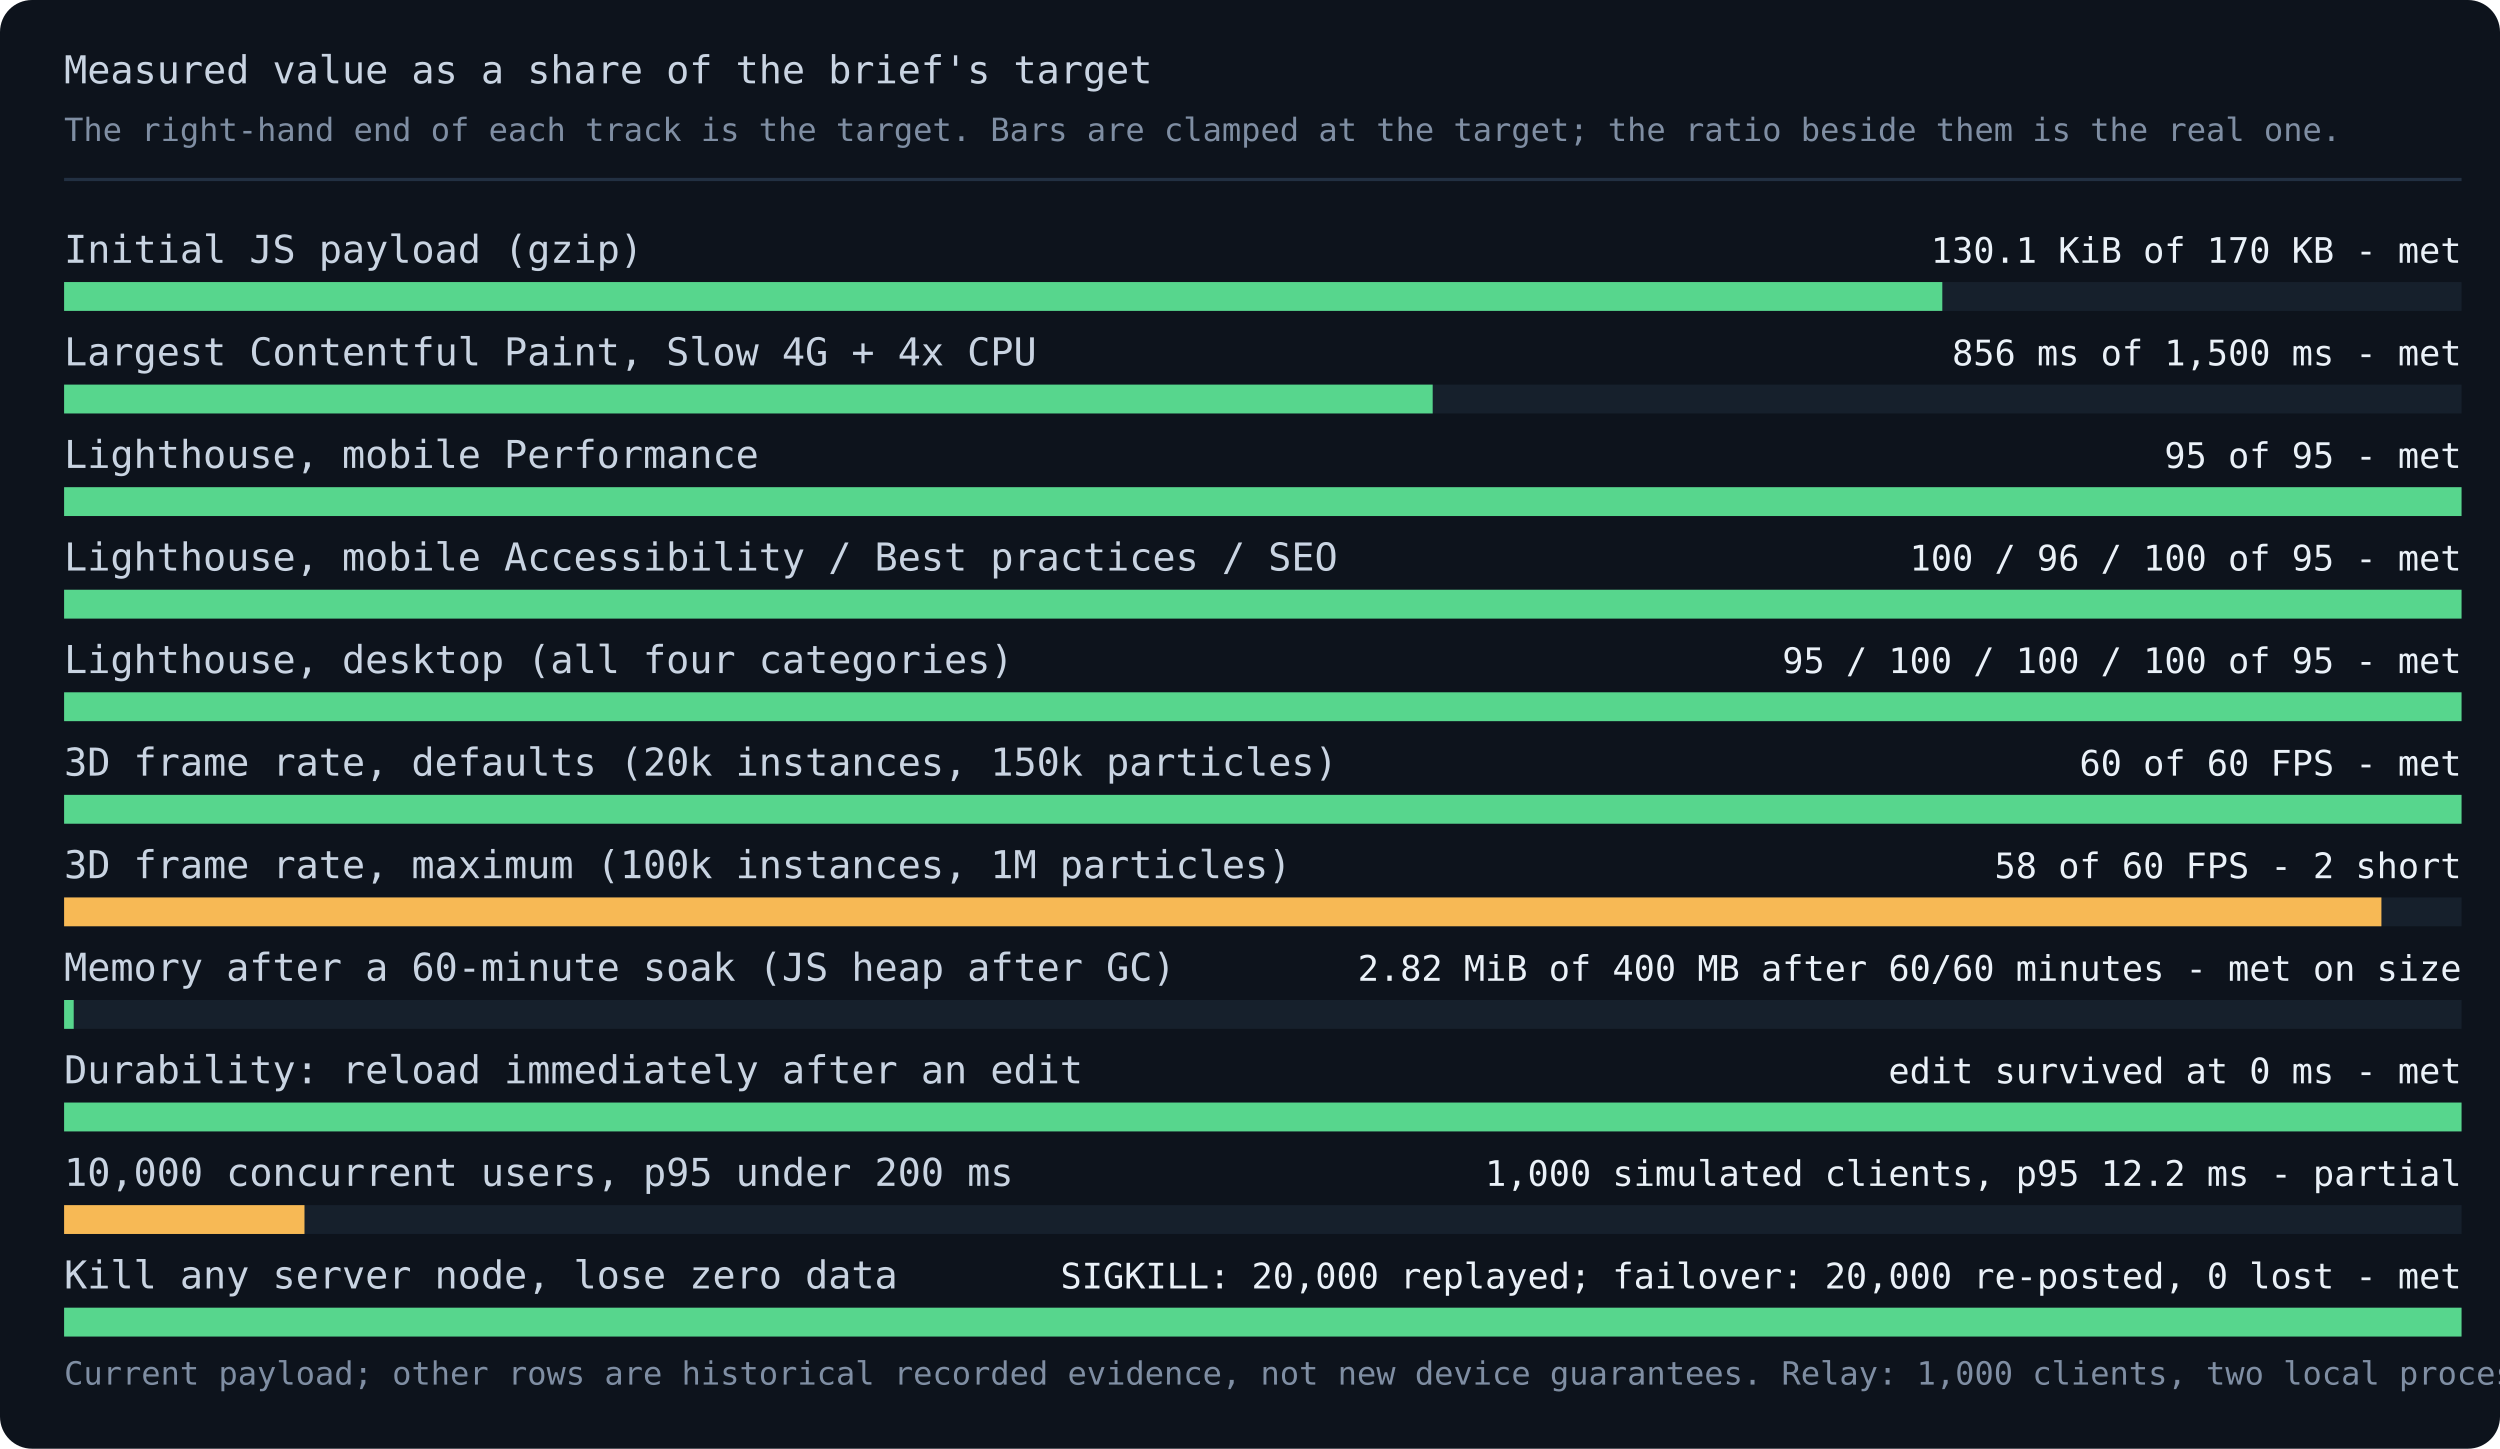
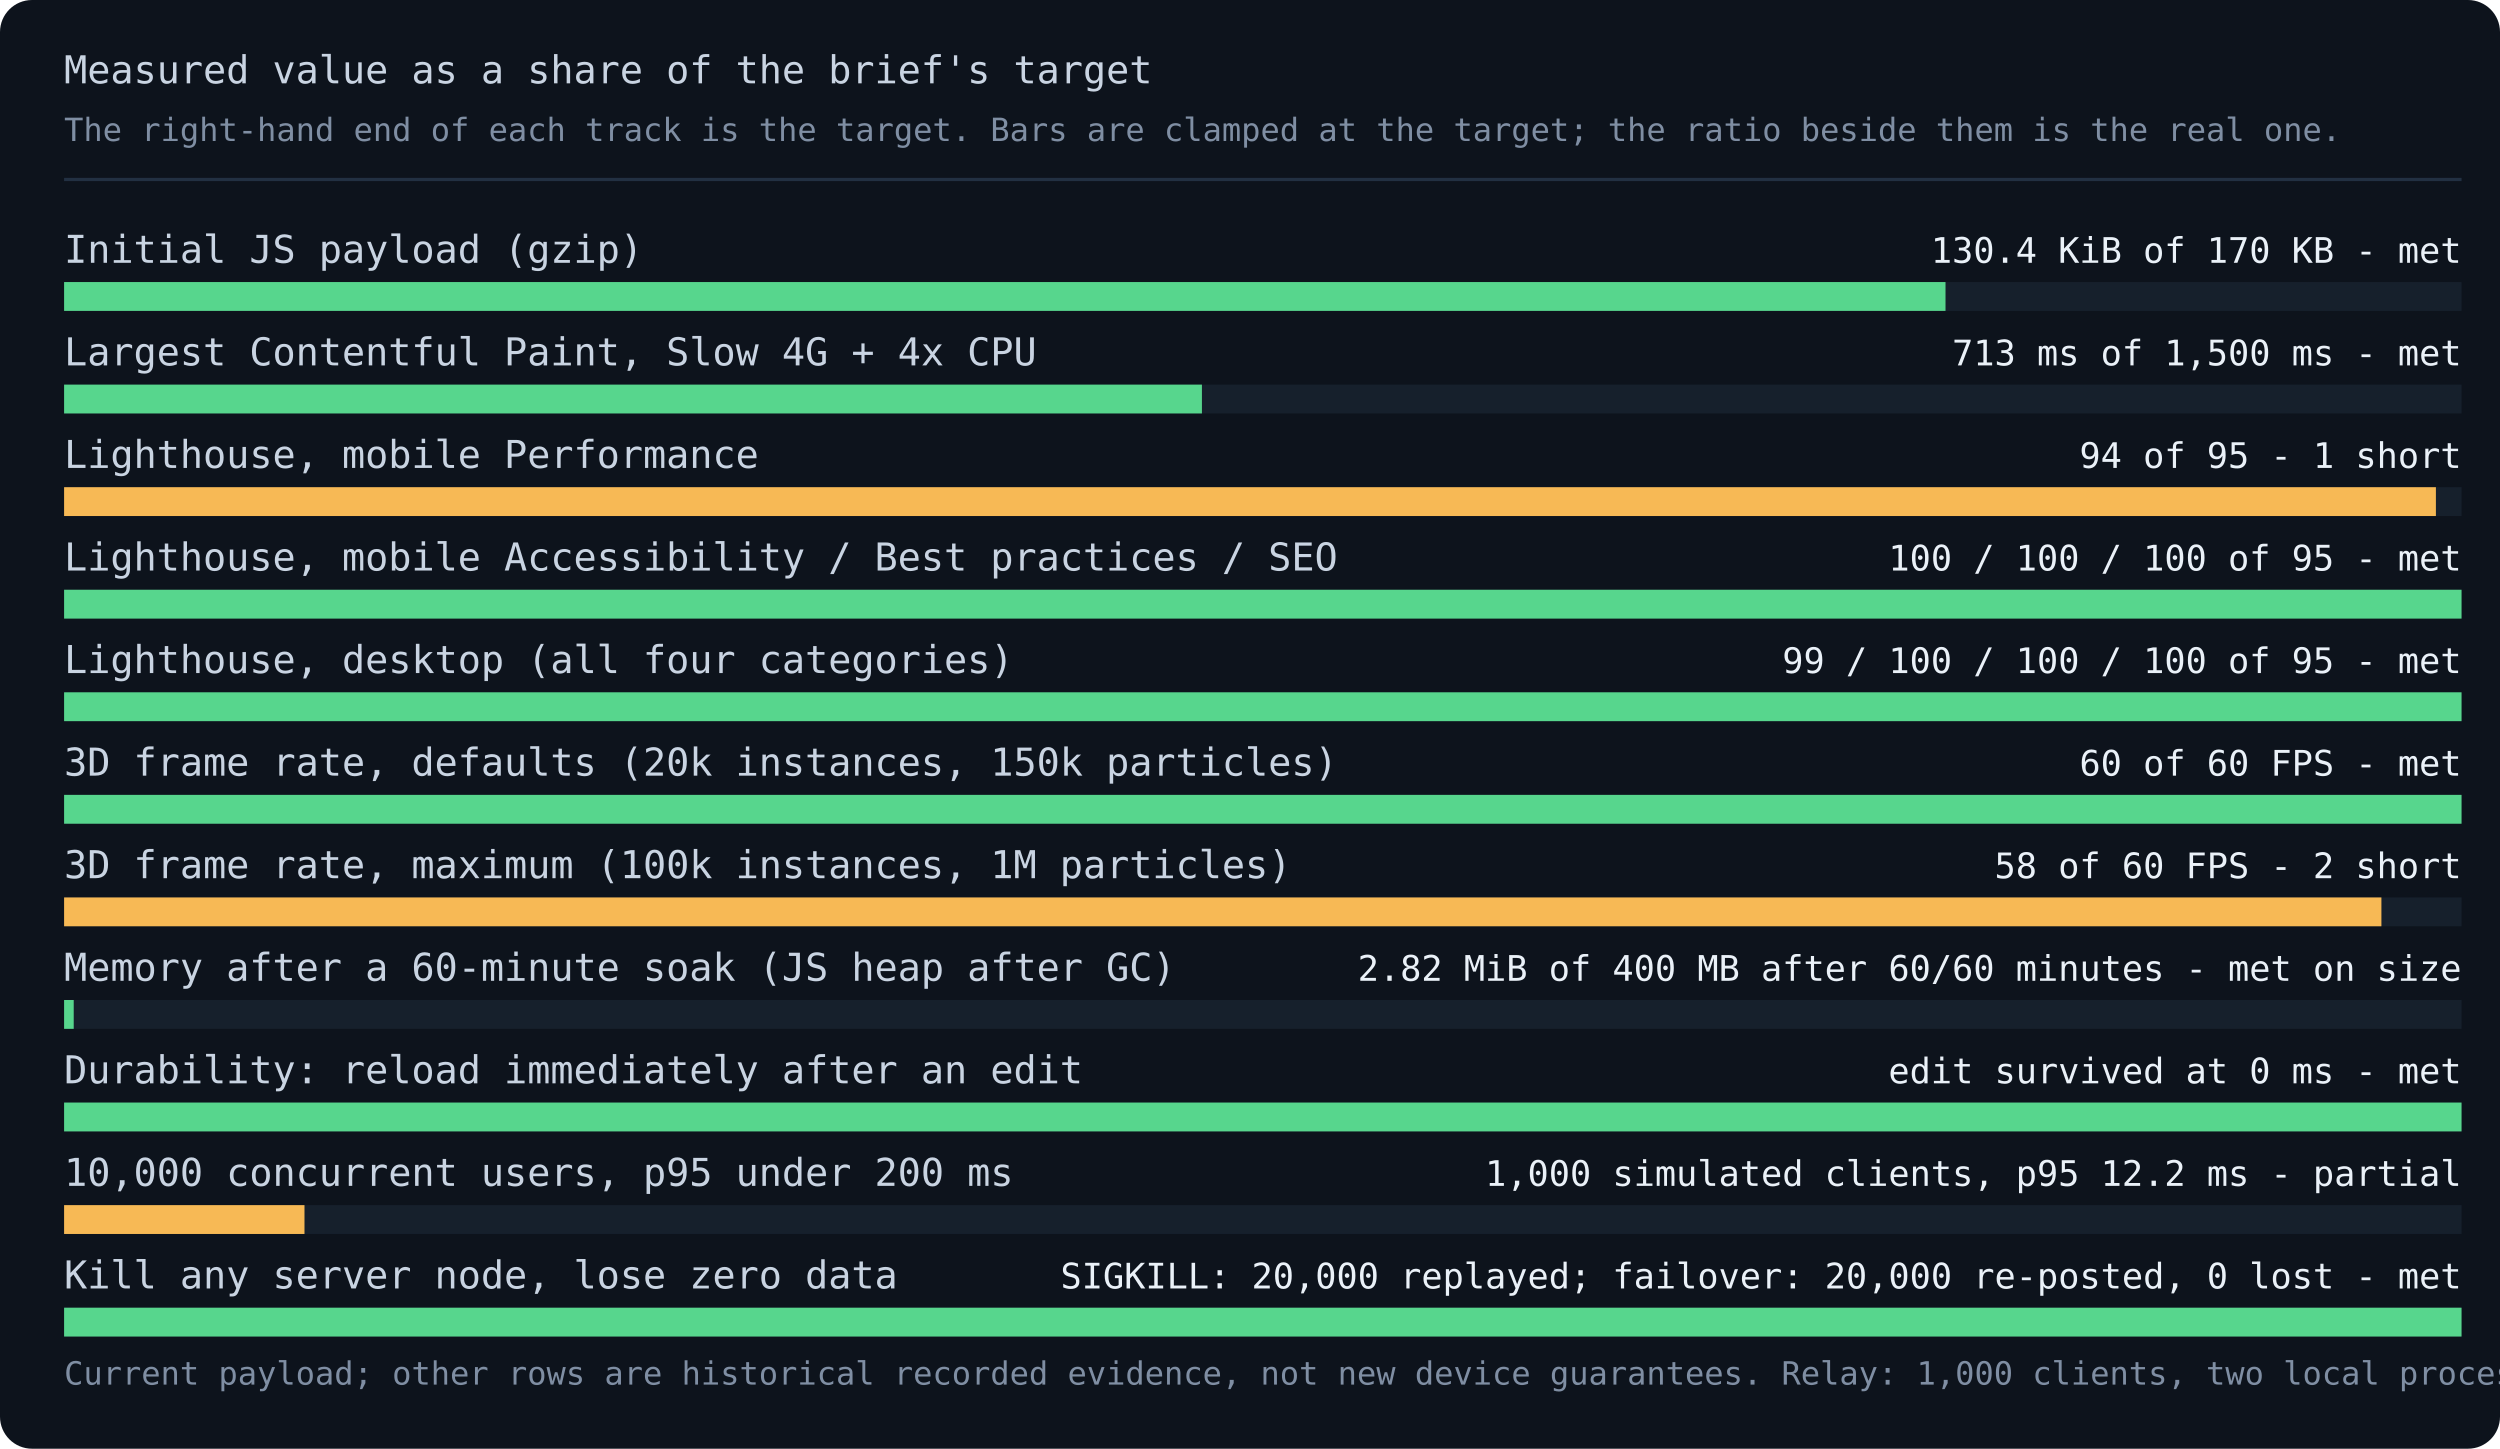
<svg xmlns="http://www.w3.org/2000/svg" viewBox="0 0 780 452" width="780" height="452" role="img" aria-labelledby="title desc">
  <style>
    .bg { fill: #0d131c; }
    .label { fill: #c9d4e2; font: 12px ui-monospace, monospace; }
    .value { fill: #eaf1f8; font: 11px ui-monospace, monospace; }
    .small { fill: #7f8ea3; font: 10px ui-monospace, monospace; }
    .track { fill: #16202c; }
    .met { fill: #57d68d; }
    .unmet { fill: #f7b955; }
    .partial { fill: #f7b955; }
    .unmeasured { fill: #33404f; }
    .none { fill: none; stroke: #4a5b70; stroke-dasharray: 4 3; }
    .axis { stroke: #223042; stroke-width: 1; }
  </style>
  <rect class="bg" x="0" y="0" width="780" height="452" rx="10" />
  <text class="label" x="20" y="26">Measured value as a share of the brief's target</text>
  <text class="small" x="20" y="44">The right-hand end of each track is the target. Bars are clamped at the target; the ratio beside them is the real one.</text>
  <line class="axis" x1="20" y1="56" x2="768" y2="56" />
  <text class="label" x="20" y="82">Initial JS payload (gzip)</text>
-   <text class="value" x="768" y="82" text-anchor="end">130.1 KiB of 170 KB - met</text>
+   <text class="value" x="768" y="82" text-anchor="end">130.4 KiB of 170 KB - met</text>
  <rect class="track" x="20" y="88" width="748" height="9" />
-   <rect class="met" x="20" y="88" width="586" height="9" />
+   <rect class="met" x="20" y="88" width="587" height="9" />
  <text class="label" x="20" y="114">Largest Contentful Paint, Slow 4G + 4x CPU</text>
-   <text class="value" x="768" y="114" text-anchor="end">856 ms of 1,500 ms - met</text>
+   <text class="value" x="768" y="114" text-anchor="end">713 ms of 1,500 ms - met</text>
  <rect class="track" x="20" y="120" width="748" height="9" />
-   <rect class="met" x="20" y="120" width="427" height="9" />
+   <rect class="met" x="20" y="120" width="355" height="9" />
  <text class="label" x="20" y="146">Lighthouse, mobile Performance</text>
-   <text class="value" x="768" y="146" text-anchor="end">95 of 95 - met</text>
+   <text class="value" x="768" y="146" text-anchor="end">94 of 95 - 1 short</text>
  <rect class="track" x="20" y="152" width="748" height="9" />
-   <rect class="met" x="20" y="152" width="748" height="9" />
+   <rect class="unmet" x="20" y="152" width="740" height="9" />
  <text class="label" x="20" y="178">Lighthouse, mobile Accessibility / Best practices / SEO</text>
-   <text class="value" x="768" y="178" text-anchor="end">100 / 96 / 100 of 95 - met</text>
+   <text class="value" x="768" y="178" text-anchor="end">100 / 100 / 100 of 95 - met</text>
  <rect class="track" x="20" y="184" width="748" height="9" />
  <rect class="met" x="20" y="184" width="748" height="9" />
  <text class="label" x="20" y="210">Lighthouse, desktop (all four categories)</text>
-   <text class="value" x="768" y="210" text-anchor="end">95 / 100 / 100 / 100 of 95 - met</text>
+   <text class="value" x="768" y="210" text-anchor="end">99 / 100 / 100 / 100 of 95 - met</text>
  <rect class="track" x="20" y="216" width="748" height="9" />
  <rect class="met" x="20" y="216" width="748" height="9" />
  <text class="label" x="20" y="242">3D frame rate, defaults (20k instances, 150k particles)</text>
  <text class="value" x="768" y="242" text-anchor="end">60 of 60 FPS - met</text>
  <rect class="track" x="20" y="248" width="748" height="9" />
  <rect class="met" x="20" y="248" width="748" height="9" />
  <text class="label" x="20" y="274">3D frame rate, maximum (100k instances, 1M particles)</text>
  <text class="value" x="768" y="274" text-anchor="end">58 of 60 FPS - 2 short</text>
  <rect class="track" x="20" y="280" width="748" height="9" />
  <rect class="unmet" x="20" y="280" width="723" height="9" />
  <text class="label" x="20" y="306">Memory after a 60-minute soak (JS heap after GC)</text>
  <text class="value" x="768" y="306" text-anchor="end">2.82 MiB of 400 MB after 60/60 minutes - met on size</text>
  <rect class="track" x="20" y="312" width="748" height="9" />
  <rect class="met" x="20" y="312" width="3" height="9" />
  <text class="label" x="20" y="338">Durability: reload immediately after an edit</text>
  <text class="value" x="768" y="338" text-anchor="end">edit survived at 0 ms - met</text>
  <rect class="track" x="20" y="344" width="748" height="9" />
  <rect class="met" x="20" y="344" width="748" height="9" />
  <text class="label" x="20" y="370">10,000 concurrent users, p95 under 200 ms</text>
  <text class="value" x="768" y="370" text-anchor="end">1,000 simulated clients, p95 12.2 ms - partial</text>
  <rect class="track" x="20" y="376" width="748" height="9" />
  <rect class="partial" x="20" y="376" width="75" height="9" />
  <text class="label" x="20" y="402">Kill any server node, lose zero data</text>
  <text class="value" x="768" y="402" text-anchor="end">SIGKILL: 20,000 replayed; failover: 20,000 re-posted, 0 lost - met</text>
  <rect class="track" x="20" y="408" width="748" height="9" />
  <rect class="met" x="20" y="408" width="748" height="9" />
  <text class="small" x="20" y="432">Current payload; other rows are historical recorded evidence, not new device guarantees. Relay: 1,000 clients, two local processes, not a fleet. See LOAD_CHAOS.md.</text>
</svg>
